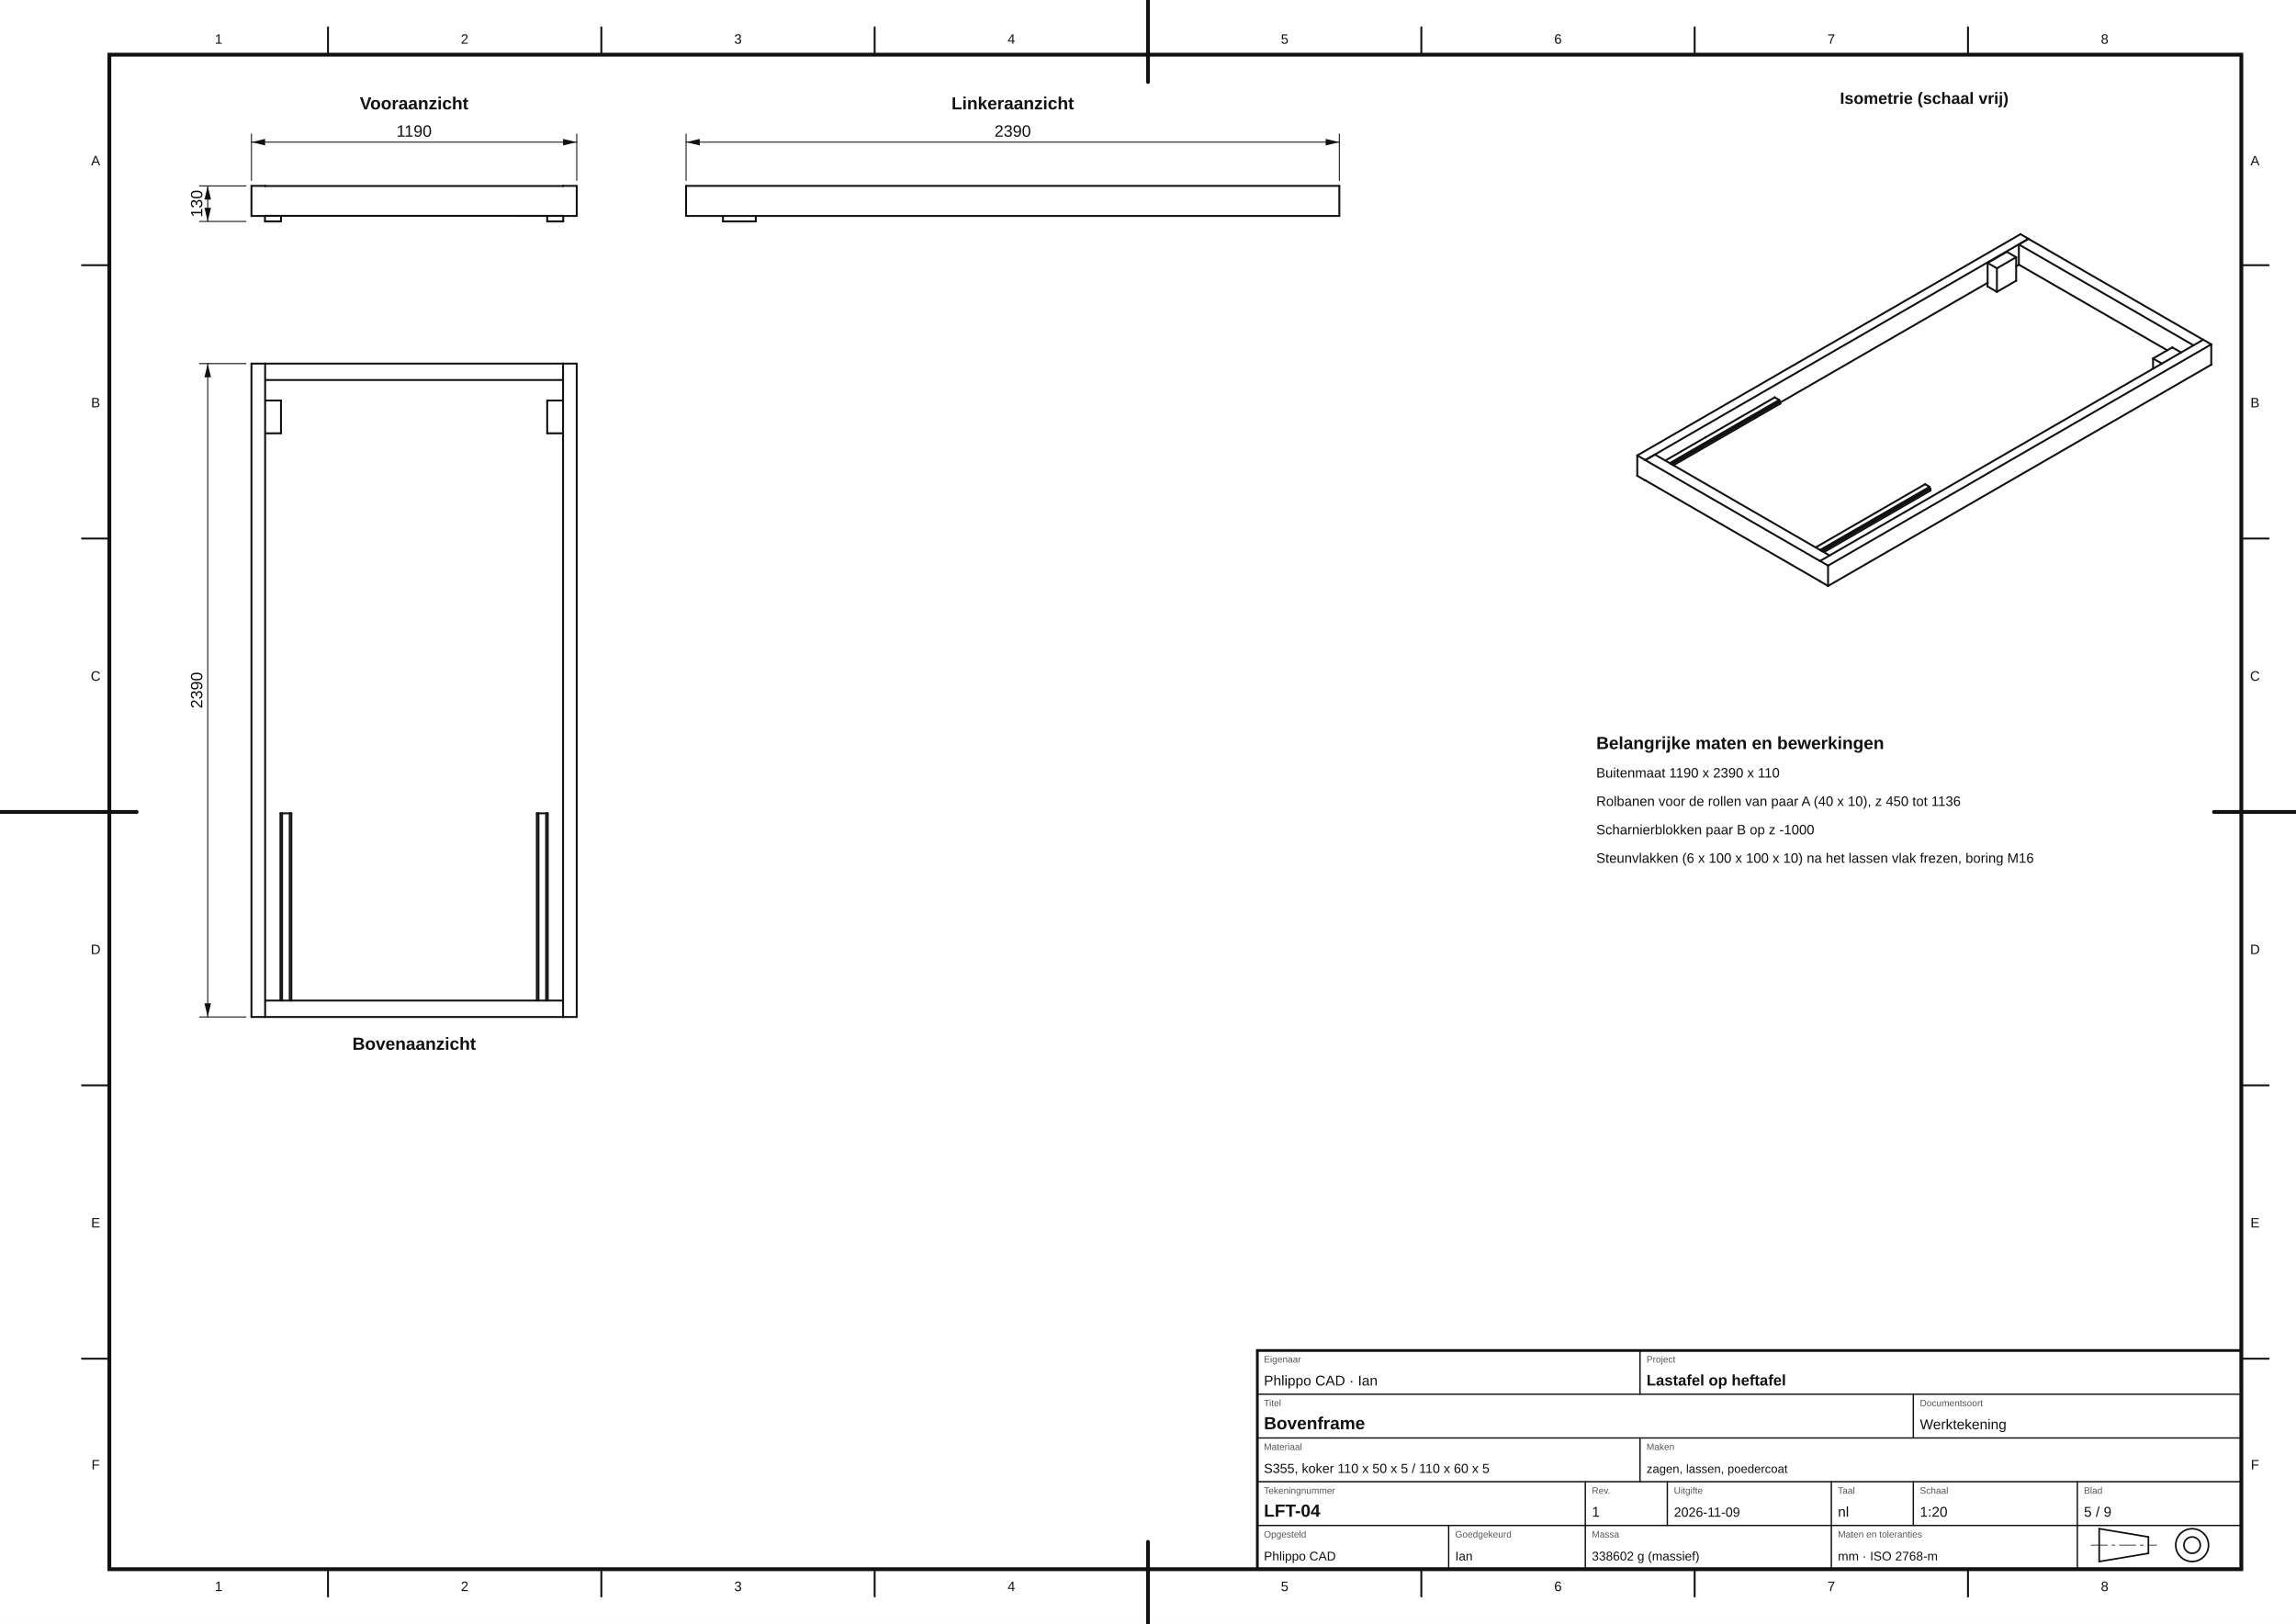
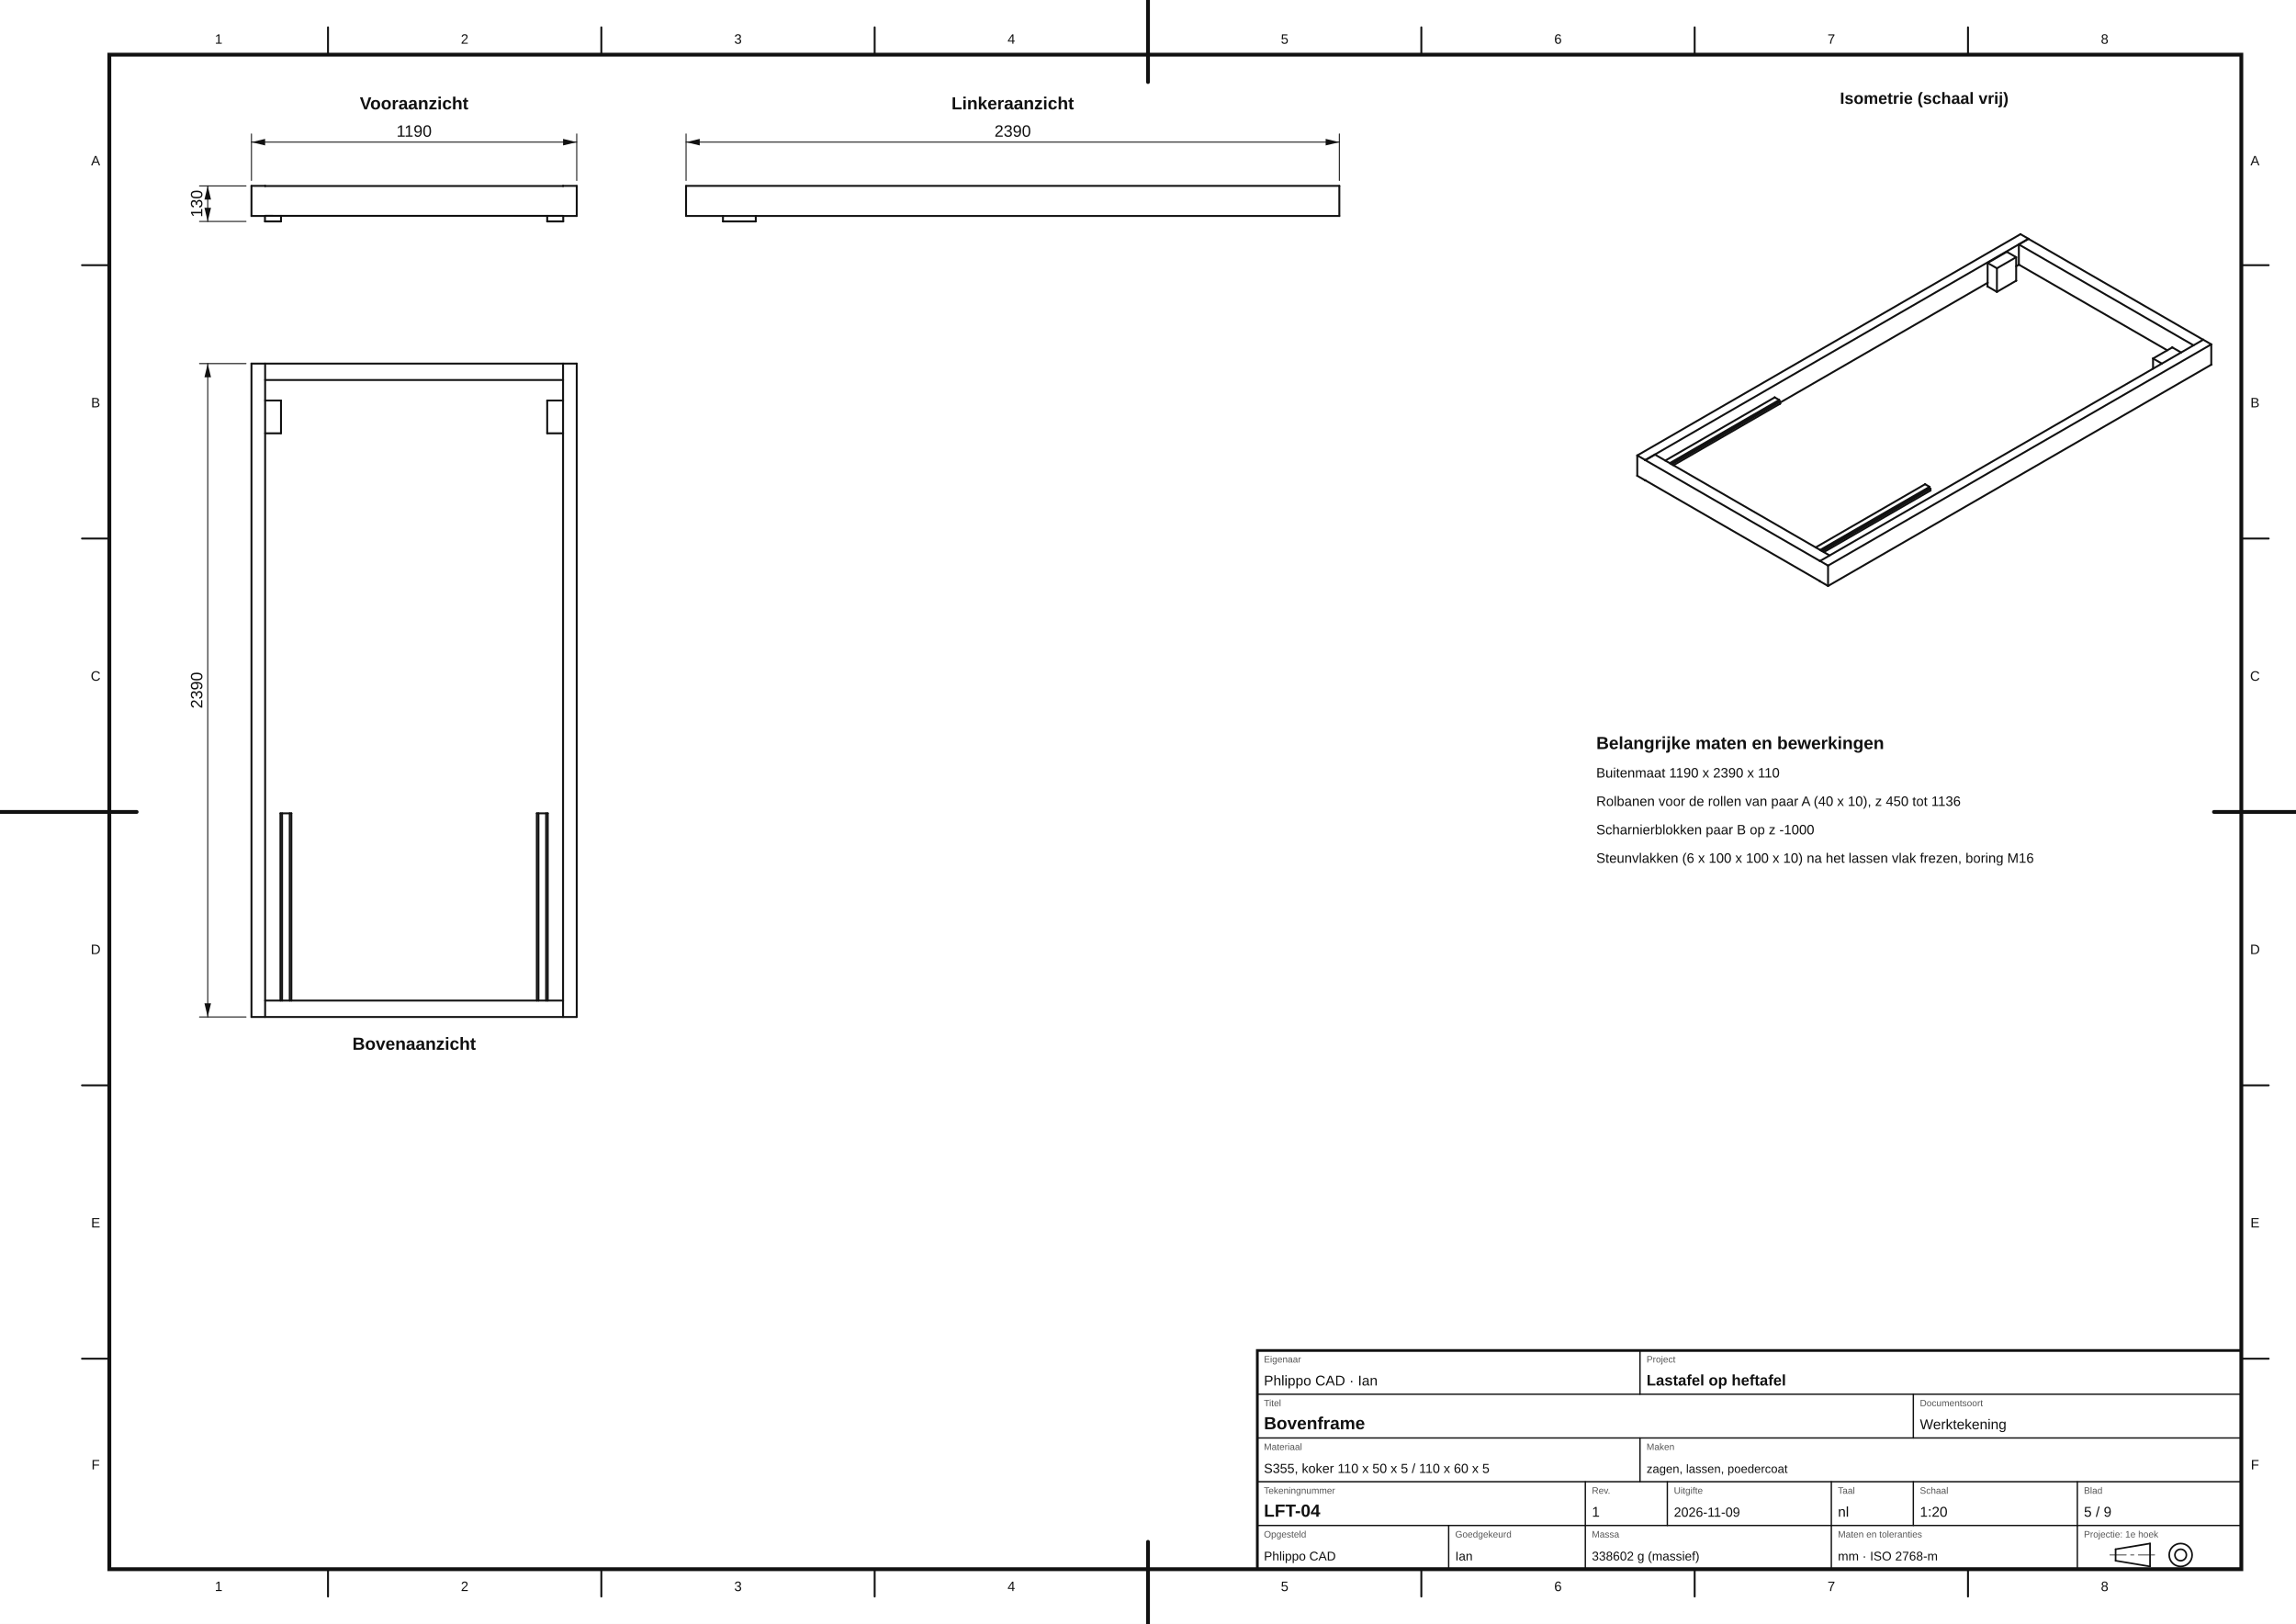
<svg xmlns="http://www.w3.org/2000/svg" width="420mm" height="297mm" viewBox="0 0 420 297">
  <rect x="0" y="0" width="420" height="297" fill="#fff" />
  <line x1="105.50" y1="39.50" x2="103.00" y2="39.50" stroke="#111" stroke-width="0.35" stroke-linecap="round" />
  <line x1="48.50" y1="39.50" x2="46.00" y2="39.50" stroke="#111" stroke-width="0.35" stroke-linecap="round" />
  <line x1="48.50" y1="39.47" x2="103.00" y2="39.48" stroke="#111" stroke-width="0.35" stroke-linecap="round" />
  <line x1="103.03" y1="40.50" x2="100.10" y2="40.50" stroke="#111" stroke-width="0.35" stroke-linecap="round" />
  <line x1="51.40" y1="40.50" x2="48.47" y2="40.50" stroke="#111" stroke-width="0.35" stroke-linecap="round" />
  <line x1="105.50" y1="34.00" x2="105.50" y2="39.50" stroke="#111" stroke-width="0.35" stroke-linecap="round" />
  <line x1="48.50" y1="39.50" x2="48.50" y2="39.48" stroke="#111" stroke-width="0.35" stroke-linecap="round" />
  <line x1="48.50" y1="34.02" x2="48.50" y2="34.00" stroke="#111" stroke-width="0.35" stroke-linecap="round" />
-   <line x1="103.03" y1="40.50" x2="103.03" y2="39.52" stroke="#111" stroke-width="0.35" stroke-linecap="round" />
+   <line x1="103.03" y1="40.50" x2="103.03" y2="39.50" stroke="#111" stroke-width="0.35" stroke-linecap="round" />
  <line x1="51.40" y1="39.47" x2="51.40" y2="40.50" stroke="#111" stroke-width="0.35" stroke-linecap="round" />
  <line x1="46.00" y1="34.00" x2="48.50" y2="34.00" stroke="#111" stroke-width="0.35" stroke-linecap="round" />
  <line x1="103.00" y1="34.00" x2="105.50" y2="34.00" stroke="#111" stroke-width="0.35" stroke-linecap="round" />
  <line x1="103.00" y1="34.02" x2="48.50" y2="34.02" stroke="#111" stroke-width="0.35" stroke-linecap="round" />
  <line x1="103.00" y1="39.50" x2="103.00" y2="39.48" stroke="#111" stroke-width="0.35" stroke-linecap="round" />
  <line x1="103.00" y1="34.02" x2="103.00" y2="34.00" stroke="#111" stroke-width="0.35" stroke-linecap="round" />
  <line x1="46.00" y1="39.50" x2="46.00" y2="34.00" stroke="#111" stroke-width="0.35" stroke-linecap="round" />
  <line x1="100.10" y1="39.47" x2="100.10" y2="40.50" stroke="#111" stroke-width="0.35" stroke-linecap="round" />
-   <line x1="48.47" y1="40.50" x2="48.47" y2="39.52" stroke="#111" stroke-width="0.35" stroke-linecap="round" />
+   <line x1="48.47" y1="40.50" x2="48.47" y2="39.50" stroke="#111" stroke-width="0.35" stroke-linecap="round" />
  <line x1="105.50" y1="66.50" x2="105.50" y2="186.00" stroke="#111" stroke-width="0.35" stroke-linecap="round" />
  <line x1="48.50" y1="66.50" x2="48.50" y2="186.00" stroke="#111" stroke-width="0.35" stroke-linecap="round" />
-   <line x1="100.20" y1="182.98" x2="100.20" y2="148.75" stroke="#111" stroke-width="0.35" stroke-linecap="round" />
-   <line x1="99.90" y1="182.98" x2="99.90" y2="148.75" stroke="#111" stroke-width="0.35" stroke-linecap="round" />
-   <line x1="53.30" y1="182.98" x2="53.30" y2="148.75" stroke="#111" stroke-width="0.35" stroke-linecap="round" />
-   <line x1="53.00" y1="182.98" x2="53.00" y2="148.75" stroke="#111" stroke-width="0.35" stroke-linecap="round" />
+   <line x1="100.20" y1="183.00" x2="100.20" y2="148.75" stroke="#111" stroke-width="0.35" stroke-linecap="round" />
+   <line x1="99.90" y1="183.00" x2="99.90" y2="148.75" stroke="#111" stroke-width="0.35" stroke-linecap="round" />
+   <line x1="53.30" y1="183.00" x2="53.30" y2="148.75" stroke="#111" stroke-width="0.35" stroke-linecap="round" />
+   <line x1="53.00" y1="183.00" x2="53.00" y2="148.75" stroke="#111" stroke-width="0.35" stroke-linecap="round" />
  <line x1="51.40" y1="79.25" x2="51.40" y2="73.25" stroke="#111" stroke-width="0.35" stroke-linecap="round" />
-   <line x1="46.00" y1="186.00" x2="48.50" y2="186.00" stroke="#111" stroke-width="0.35" stroke-linecap="round" />
-   <line x1="103.00" y1="186.00" x2="105.50" y2="186.00" stroke="#111" stroke-width="0.35" stroke-linecap="round" />
-   <line x1="103.00" y1="69.50" x2="48.52" y2="69.50" stroke="#111" stroke-width="0.35" stroke-linecap="round" />
-   <line x1="102.98" y1="186.00" x2="48.52" y2="186.00" stroke="#111" stroke-width="0.35" stroke-linecap="round" />
-   <line x1="48.52" y1="79.25" x2="51.40" y2="79.25" stroke="#111" stroke-width="0.35" stroke-linecap="round" />
-   <line x1="100.10" y1="79.25" x2="102.98" y2="79.25" stroke="#111" stroke-width="0.35" stroke-linecap="round" />
-   <line x1="105.50" y1="66.50" x2="103.00" y2="66.50" stroke="#111" stroke-width="0.35" stroke-linecap="round" />
-   <line x1="48.50" y1="66.50" x2="46.00" y2="66.50" stroke="#111" stroke-width="0.35" stroke-linecap="round" />
-   <line x1="48.52" y1="66.50" x2="102.98" y2="66.50" stroke="#111" stroke-width="0.35" stroke-linecap="round" />
-   <line x1="102.98" y1="183.00" x2="48.52" y2="183.00" stroke="#111" stroke-width="0.35" stroke-linecap="round" />
-   <line x1="100.20" y1="148.75" x2="99.92" y2="148.75" stroke="#111" stroke-width="0.35" stroke-linecap="round" />
-   <line x1="98.48" y1="148.75" x2="98.20" y2="148.75" stroke="#111" stroke-width="0.35" stroke-linecap="round" />
-   <line x1="53.30" y1="148.75" x2="53.02" y2="148.75" stroke="#111" stroke-width="0.35" stroke-linecap="round" />
-   <line x1="51.58" y1="148.75" x2="51.30" y2="148.75" stroke="#111" stroke-width="0.35" stroke-linecap="round" />
-   <line x1="99.90" y1="148.75" x2="98.50" y2="148.75" stroke="#111" stroke-width="0.35" stroke-linecap="round" />
-   <line x1="53.00" y1="148.75" x2="51.60" y2="148.75" stroke="#111" stroke-width="0.35" stroke-linecap="round" />
-   <line x1="102.98" y1="73.25" x2="100.10" y2="73.25" stroke="#111" stroke-width="0.35" stroke-linecap="round" />
-   <line x1="51.40" y1="73.25" x2="48.52" y2="73.25" stroke="#111" stroke-width="0.35" stroke-linecap="round" />
+   <line x1="46.00" y1="186.00" x2="105.50" y2="186.00" stroke="#111" stroke-width="0.35" stroke-linecap="round" />
+   <line x1="103.00" y1="69.50" x2="48.50" y2="69.50" stroke="#111" stroke-width="0.35" stroke-linecap="round" />
+   <line x1="48.50" y1="79.25" x2="51.40" y2="79.25" stroke="#111" stroke-width="0.35" stroke-linecap="round" />
+   <line x1="100.10" y1="79.25" x2="103.00" y2="79.25" stroke="#111" stroke-width="0.35" stroke-linecap="round" />
+   <line x1="105.50" y1="66.50" x2="46.00" y2="66.50" stroke="#111" stroke-width="0.35" stroke-linecap="round" />
+   <line x1="103.00" y1="183.00" x2="48.50" y2="183.00" stroke="#111" stroke-width="0.35" stroke-linecap="round" />
+   <line x1="100.20" y1="148.75" x2="98.20" y2="148.75" stroke="#111" stroke-width="0.35" stroke-linecap="round" />
+   <line x1="53.30" y1="148.75" x2="51.30" y2="148.75" stroke="#111" stroke-width="0.35" stroke-linecap="round" />
+   <line x1="103.00" y1="73.25" x2="100.10" y2="73.25" stroke="#111" stroke-width="0.35" stroke-linecap="round" />
+   <line x1="51.40" y1="73.25" x2="48.50" y2="73.25" stroke="#111" stroke-width="0.35" stroke-linecap="round" />
  <line x1="103.00" y1="66.50" x2="103.00" y2="186.00" stroke="#111" stroke-width="0.35" stroke-linecap="round" />
  <line x1="46.00" y1="186.00" x2="46.00" y2="66.50" stroke="#111" stroke-width="0.35" stroke-linecap="round" />
-   <line x1="98.50" y1="182.98" x2="98.50" y2="148.75" stroke="#111" stroke-width="0.35" stroke-linecap="round" />
-   <line x1="98.20" y1="182.98" x2="98.20" y2="148.75" stroke="#111" stroke-width="0.35" stroke-linecap="round" />
-   <line x1="51.60" y1="182.98" x2="51.60" y2="148.75" stroke="#111" stroke-width="0.35" stroke-linecap="round" />
-   <line x1="51.30" y1="182.98" x2="51.30" y2="148.75" stroke="#111" stroke-width="0.35" stroke-linecap="round" />
+   <line x1="98.50" y1="183.00" x2="98.50" y2="148.75" stroke="#111" stroke-width="0.35" stroke-linecap="round" />
+   <line x1="98.20" y1="183.00" x2="98.20" y2="148.75" stroke="#111" stroke-width="0.35" stroke-linecap="round" />
+   <line x1="51.60" y1="183.00" x2="51.60" y2="148.75" stroke="#111" stroke-width="0.35" stroke-linecap="round" />
+   <line x1="51.30" y1="183.00" x2="51.30" y2="148.75" stroke="#111" stroke-width="0.35" stroke-linecap="round" />
  <line x1="100.10" y1="79.25" x2="100.10" y2="73.25" stroke="#111" stroke-width="0.35" stroke-linecap="round" />
  <line x1="245.00" y1="34.00" x2="125.50" y2="34.00" stroke="#111" stroke-width="0.35" stroke-linecap="round" />
  <line x1="245.00" y1="39.50" x2="245.00" y2="34.00" stroke="#111" stroke-width="0.35" stroke-linecap="round" />
-   <line x1="138.25" y1="40.50" x2="138.25" y2="39.52" stroke="#111" stroke-width="0.35" stroke-linecap="round" />
+   <line x1="138.25" y1="40.50" x2="138.25" y2="39.50" stroke="#111" stroke-width="0.35" stroke-linecap="round" />
  <line x1="245.00" y1="39.50" x2="125.50" y2="39.50" stroke="#111" stroke-width="0.35" stroke-linecap="round" />
  <line x1="138.25" y1="40.50" x2="132.25" y2="40.50" stroke="#111" stroke-width="0.35" stroke-linecap="round" />
  <line x1="125.50" y1="39.50" x2="125.50" y2="34.00" stroke="#111" stroke-width="0.35" stroke-linecap="round" />
-   <line x1="132.25" y1="40.50" x2="132.25" y2="39.52" stroke="#111" stroke-width="0.35" stroke-linecap="round" />
+   <line x1="132.25" y1="40.50" x2="132.25" y2="39.50" stroke="#111" stroke-width="0.35" stroke-linecap="round" />
  <line x1="46.00" y1="33.00" x2="46.00" y2="24.50" stroke="#111" stroke-width="0.18" stroke-linecap="round" />
  <line x1="105.50" y1="33.00" x2="105.50" y2="24.50" stroke="#111" stroke-width="0.18" stroke-linecap="round" />
  <line x1="46.00" y1="26.00" x2="105.50" y2="26.00" stroke="#111" stroke-width="0.18" stroke-linecap="round" />
  <polygon points="46.00,26.00 48.50,26.60 48.50,25.40" fill="#111" />
  <polygon points="105.50,26.00 103.00,25.40 103.00,26.60" fill="#111" />
  <text x="75.75" y="25.00" font-size="3" text-anchor="middle" font-family="Arial, Helvetica, sans-serif" fill="#111">1190</text>
  <line x1="45.00" y1="40.50" x2="36.50" y2="40.50" stroke="#111" stroke-width="0.18" stroke-linecap="round" />
  <line x1="45.00" y1="34.00" x2="36.50" y2="34.00" stroke="#111" stroke-width="0.18" stroke-linecap="round" />
  <line x1="38.00" y1="40.50" x2="38.00" y2="34.00" stroke="#111" stroke-width="0.18" stroke-linecap="round" />
  <polygon points="38.00,40.50 38.60,38.00 37.40,38.00" fill="#111" />
  <polygon points="38.00,34.00 37.40,36.50 38.60,36.50" fill="#111" />
  <text x="37.00" y="37.25" font-size="3" text-anchor="middle" font-family="Arial, Helvetica, sans-serif" fill="#111" transform="rotate(-90 37.00 37.25)">130</text>
  <line x1="45.00" y1="186.00" x2="36.50" y2="186.00" stroke="#111" stroke-width="0.18" stroke-linecap="round" />
  <line x1="45.00" y1="66.50" x2="36.50" y2="66.50" stroke="#111" stroke-width="0.18" stroke-linecap="round" />
  <line x1="38.00" y1="186.00" x2="38.00" y2="66.50" stroke="#111" stroke-width="0.18" stroke-linecap="round" />
  <polygon points="38.00,186.00 38.60,183.50 37.40,183.50" fill="#111" />
  <polygon points="38.00,66.50 37.40,69.00 38.60,69.00" fill="#111" />
  <text x="37.00" y="126.25" font-size="3" text-anchor="middle" font-family="Arial, Helvetica, sans-serif" fill="#111" transform="rotate(-90 37.00 126.25)">2390</text>
  <line x1="125.50" y1="33.00" x2="125.50" y2="24.50" stroke="#111" stroke-width="0.18" stroke-linecap="round" />
  <line x1="245.00" y1="33.00" x2="245.00" y2="24.50" stroke="#111" stroke-width="0.18" stroke-linecap="round" />
  <line x1="125.50" y1="26.00" x2="245.00" y2="26.00" stroke="#111" stroke-width="0.18" stroke-linecap="round" />
  <polygon points="125.50,26.00 128.00,26.60 128.00,25.40" fill="#111" />
  <polygon points="245.00,26.00 242.50,25.40 242.50,26.60" fill="#111" />
  <text x="185.25" y="25.00" font-size="3" text-anchor="middle" font-family="Arial, Helvetica, sans-serif" fill="#111">2390</text>
  <text x="75.75" y="20.00" font-size="3.2" text-anchor="middle" font-family="Arial, Helvetica, sans-serif" font-weight="bold" fill="#111">Vooraanzicht</text>
  <text x="75.75" y="192.00" font-size="3.2" text-anchor="middle" font-family="Arial, Helvetica, sans-serif" font-weight="bold" fill="#111">Bovenaanzicht</text>
  <text x="185.25" y="20.00" font-size="3.2" text-anchor="middle" font-family="Arial, Helvetica, sans-serif" font-weight="bold" fill="#111">Linkeraanzicht</text>
  <line x1="404.50" y1="66.70" x2="334.40" y2="107.17" stroke="#111" stroke-width="0.35" stroke-linecap="round" />
-   <line x1="300.97" y1="87.85" x2="300.98" y2="87.85" stroke="#111" stroke-width="0.35" stroke-linecap="round" />
-   <line x1="369.30" y1="48.40" x2="369.32" y2="48.39" stroke="#111" stroke-width="0.35" stroke-linecap="round" />
-   <line x1="333.64" y1="100.98" x2="353.14" y2="89.72" stroke="#111" stroke-width="0.35" stroke-linecap="round" />
-   <line x1="306.12" y1="85.09" x2="325.63" y2="73.83" stroke="#111" stroke-width="0.35" stroke-linecap="round" />
+   <line x1="300.97" y1="87.85" x2="300.97" y2="87.85" stroke="#111" stroke-width="0.35" stroke-linecap="round" />
+   <line x1="369.30" y1="48.40" x2="369.31" y2="48.40" stroke="#111" stroke-width="0.35" stroke-linecap="round" />
+   <line x1="333.62" y1="100.98" x2="353.14" y2="89.72" stroke="#111" stroke-width="0.35" stroke-linecap="round" />
+   <line x1="306.11" y1="85.10" x2="325.63" y2="73.83" stroke="#111" stroke-width="0.35" stroke-linecap="round" />
  <line x1="369.32" y1="48.41" x2="368.81" y2="48.70" stroke="#111" stroke-width="0.35" stroke-linecap="round" />
  <line x1="363.59" y1="51.72" x2="325.63" y2="73.63" stroke="#111" stroke-width="0.35" stroke-linecap="round" />
  <line x1="300.98" y1="87.86" x2="300.97" y2="87.87" stroke="#111" stroke-width="0.35" stroke-linecap="round" />
  <line x1="368.81" y1="51.34" x2="365.29" y2="53.38" stroke="#111" stroke-width="0.35" stroke-linecap="round" />
  <line x1="334.40" y1="107.17" x2="332.94" y2="106.33" stroke="#111" stroke-width="0.35" stroke-linecap="round" />
  <line x1="300.97" y1="87.87" x2="299.50" y2="87.02" stroke="#111" stroke-width="0.35" stroke-linecap="round" />
-   <line x1="363.58" y1="51.71" x2="363.59" y2="51.72" stroke="#111" stroke-width="0.35" stroke-linecap="round" />
+   <line x1="363.58" y1="51.72" x2="363.59" y2="51.72" stroke="#111" stroke-width="0.35" stroke-linecap="round" />
  <line x1="396.45" y1="64.07" x2="369.30" y2="48.40" stroke="#111" stroke-width="0.35" stroke-linecap="round" />
  <line x1="300.97" y1="87.85" x2="332.94" y2="106.31" stroke="#111" stroke-width="0.35" stroke-linecap="round" />
  <line x1="365.29" y1="53.38" x2="363.57" y2="52.39" stroke="#111" stroke-width="0.35" stroke-linecap="round" />
  <line x1="334.40" y1="103.45" x2="334.40" y2="107.17" stroke="#111" stroke-width="0.35" stroke-linecap="round" />
  <line x1="369.30" y1="44.71" x2="369.30" y2="48.40" stroke="#111" stroke-width="0.35" stroke-linecap="round" />
  <line x1="300.97" y1="87.87" x2="300.97" y2="87.85" stroke="#111" stroke-width="0.35" stroke-linecap="round" />
  <line x1="300.97" y1="84.16" x2="300.97" y2="84.14" stroke="#111" stroke-width="0.35" stroke-linecap="round" />
  <line x1="363.59" y1="51.72" x2="363.59" y2="48.09" stroke="#111" stroke-width="0.35" stroke-linecap="round" />
  <line x1="365.29" y1="49.07" x2="365.29" y2="53.38" stroke="#111" stroke-width="0.35" stroke-linecap="round" />
  <line x1="404.50" y1="66.70" x2="404.50" y2="62.98" stroke="#111" stroke-width="0.35" stroke-linecap="round" />
  <line x1="371.06" y1="43.67" x2="371.06" y2="43.69" stroke="#111" stroke-width="0.35" stroke-linecap="round" />
-   <line x1="302.73" y1="83.16" x2="302.73" y2="83.14" stroke="#111" stroke-width="0.35" stroke-linecap="round" />
+   <line x1="302.73" y1="83.15" x2="302.73" y2="83.14" stroke="#111" stroke-width="0.35" stroke-linecap="round" />
  <line x1="352.97" y1="89.27" x2="352.97" y2="89.04" stroke="#111" stroke-width="0.35" stroke-linecap="round" />
  <line x1="353.14" y1="89.72" x2="353.14" y2="89.38" stroke="#111" stroke-width="0.35" stroke-linecap="round" />
  <line x1="325.46" y1="73.39" x2="325.46" y2="73.15" stroke="#111" stroke-width="0.35" stroke-linecap="round" />
  <line x1="325.63" y1="73.83" x2="325.63" y2="73.49" stroke="#111" stroke-width="0.35" stroke-linecap="round" />
-   <line x1="367.10" y1="46.06" x2="367.10" y2="46.07" stroke="#111" stroke-width="0.35" stroke-linecap="round" />
+   <line x1="367.10" y1="46.06" x2="367.10" y2="46.06" stroke="#111" stroke-width="0.35" stroke-linecap="round" />
  <line x1="368.81" y1="51.34" x2="368.81" y2="47.04" stroke="#111" stroke-width="0.35" stroke-linecap="round" />
  <line x1="404.50" y1="62.98" x2="334.40" y2="103.45" stroke="#111" stroke-width="0.35" stroke-linecap="round" />
  <line x1="371.06" y1="43.69" x2="369.30" y2="44.71" stroke="#111" stroke-width="0.35" stroke-linecap="round" />
  <line x1="302.73" y1="83.14" x2="300.97" y2="84.16" stroke="#111" stroke-width="0.35" stroke-linecap="round" />
  <line x1="371.06" y1="43.67" x2="300.97" y2="84.14" stroke="#111" stroke-width="0.35" stroke-linecap="round" />
-   <line x1="352.97" y1="89.27" x2="333.15" y2="100.72" stroke="#111" stroke-width="0.35" stroke-linecap="round" />
+   <line x1="352.97" y1="89.27" x2="333.16" y2="100.71" stroke="#111" stroke-width="0.35" stroke-linecap="round" />
  <line x1="333.33" y1="100.82" x2="353.14" y2="89.38" stroke="#111" stroke-width="0.35" stroke-linecap="round" />
  <line x1="332.95" y1="100.59" x2="352.97" y2="89.04" stroke="#111" stroke-width="0.35" stroke-linecap="round" />
  <line x1="325.46" y1="73.39" x2="305.64" y2="84.83" stroke="#111" stroke-width="0.35" stroke-linecap="round" />
  <line x1="305.82" y1="84.93" x2="325.63" y2="73.49" stroke="#111" stroke-width="0.35" stroke-linecap="round" />
  <line x1="305.44" y1="84.71" x2="325.46" y2="73.15" stroke="#111" stroke-width="0.35" stroke-linecap="round" />
  <line x1="363.59" y1="48.09" x2="367.10" y2="46.06" stroke="#111" stroke-width="0.35" stroke-linecap="round" />
  <line x1="365.29" y1="49.07" x2="368.81" y2="47.04" stroke="#111" stroke-width="0.35" stroke-linecap="round" />
  <line x1="299.50" y1="83.30" x2="300.97" y2="84.14" stroke="#111" stroke-width="0.35" stroke-linecap="round" />
  <line x1="332.94" y1="102.60" x2="334.40" y2="103.45" stroke="#111" stroke-width="0.35" stroke-linecap="round" />
  <line x1="401.26" y1="63.16" x2="369.30" y2="44.71" stroke="#111" stroke-width="0.35" stroke-linecap="round" />
  <line x1="332.94" y1="102.62" x2="300.97" y2="84.16" stroke="#111" stroke-width="0.35" stroke-linecap="round" />
  <line x1="363.59" y1="48.09" x2="365.29" y2="49.07" stroke="#111" stroke-width="0.35" stroke-linecap="round" />
-   <line x1="393.85" y1="65.57" x2="395.46" y2="66.49" stroke="#111" stroke-width="0.35" stroke-linecap="round" />
+   <line x1="393.85" y1="65.57" x2="395.47" y2="66.50" stroke="#111" stroke-width="0.35" stroke-linecap="round" />
  <line x1="404.50" y1="62.98" x2="403.03" y2="62.13" stroke="#111" stroke-width="0.35" stroke-linecap="round" />
  <line x1="371.06" y1="43.67" x2="369.60" y2="42.83" stroke="#111" stroke-width="0.35" stroke-linecap="round" />
  <line x1="371.06" y1="43.69" x2="403.02" y2="62.14" stroke="#111" stroke-width="0.35" stroke-linecap="round" />
-   <line x1="334.68" y1="101.60" x2="302.73" y2="83.14" stroke="#111" stroke-width="0.35" stroke-linecap="round" />
+   <line x1="334.68" y1="101.59" x2="302.73" y2="83.14" stroke="#111" stroke-width="0.35" stroke-linecap="round" />
  <line x1="353.14" y1="89.38" x2="352.97" y2="89.27" stroke="#111" stroke-width="0.35" stroke-linecap="round" />
  <line x1="325.63" y1="73.49" x2="325.46" y2="73.39" stroke="#111" stroke-width="0.35" stroke-linecap="round" />
  <line x1="352.97" y1="89.04" x2="352.15" y2="88.56" stroke="#111" stroke-width="0.35" stroke-linecap="round" />
  <line x1="325.46" y1="73.15" x2="324.64" y2="72.68" stroke="#111" stroke-width="0.35" stroke-linecap="round" />
-   <line x1="398.98" y1="64.46" x2="397.37" y2="63.54" stroke="#111" stroke-width="0.35" stroke-linecap="round" />
+   <line x1="398.99" y1="64.47" x2="397.37" y2="63.54" stroke="#111" stroke-width="0.35" stroke-linecap="round" />
  <line x1="368.81" y1="47.04" x2="367.10" y2="46.06" stroke="#111" stroke-width="0.35" stroke-linecap="round" />
  <line x1="403.03" y1="62.13" x2="332.94" y2="102.60" stroke="#111" stroke-width="0.35" stroke-linecap="round" />
-   <line x1="332.94" y1="102.62" x2="332.95" y2="102.61" stroke="#111" stroke-width="0.35" stroke-linecap="round" />
+   <line x1="332.94" y1="102.62" x2="332.94" y2="102.62" stroke="#111" stroke-width="0.35" stroke-linecap="round" />
  <line x1="299.50" y1="83.30" x2="369.60" y2="42.83" stroke="#111" stroke-width="0.35" stroke-linecap="round" />
  <line x1="332.13" y1="100.12" x2="352.15" y2="88.56" stroke="#111" stroke-width="0.35" stroke-linecap="round" />
  <line x1="304.62" y1="84.24" x2="324.64" y2="72.68" stroke="#111" stroke-width="0.35" stroke-linecap="round" />
  <line x1="393.85" y1="65.57" x2="397.37" y2="63.54" stroke="#111" stroke-width="0.35" stroke-linecap="round" />
  <line x1="332.94" y1="106.33" x2="332.94" y2="106.31" stroke="#111" stroke-width="0.35" stroke-linecap="round" />
  <line x1="332.94" y1="102.62" x2="332.94" y2="102.60" stroke="#111" stroke-width="0.35" stroke-linecap="round" />
  <line x1="299.50" y1="87.02" x2="299.50" y2="83.30" stroke="#111" stroke-width="0.35" stroke-linecap="round" />
  <line x1="393.85" y1="65.57" x2="393.85" y2="67.43" stroke="#111" stroke-width="0.35" stroke-linecap="round" />
  <line x1="363.57" y1="52.39" x2="363.57" y2="51.72" stroke="#111" stroke-width="0.35" stroke-linecap="round" />
-   <line x1="332.94" y1="106.31" x2="332.95" y2="106.30" stroke="#111" stroke-width="0.35" stroke-linecap="round" />
-   <line x1="332.95" y1="106.32" x2="332.94" y2="106.33" stroke="#111" stroke-width="0.35" stroke-linecap="round" />
-   <line x1="299.50" y1="87.02" x2="299.51" y2="87.02" stroke="#111" stroke-width="0.35" stroke-linecap="round" />
-   <line x1="363.57" y1="52.39" x2="363.58" y2="52.38" stroke="#111" stroke-width="0.35" stroke-linecap="round" />
-   <line x1="404.50" y1="66.70" x2="404.49" y2="66.70" stroke="#111" stroke-width="0.35" stroke-linecap="round" />
-   <line x1="325.62" y1="73.83" x2="325.63" y2="73.83" stroke="#111" stroke-width="0.35" stroke-linecap="round" />
-   <line x1="353.13" y1="89.71" x2="353.14" y2="89.72" stroke="#111" stroke-width="0.35" stroke-linecap="round" />
-   <line x1="368.79" y1="51.34" x2="368.81" y2="51.34" stroke="#111" stroke-width="0.35" stroke-linecap="round" />
-   <line x1="403.03" y1="62.13" x2="403.03" y2="62.14" stroke="#111" stroke-width="0.35" stroke-linecap="round" />
-   <line x1="369.60" y1="42.84" x2="369.60" y2="42.83" stroke="#111" stroke-width="0.35" stroke-linecap="round" />
-   <line x1="352.15" y1="88.58" x2="352.15" y2="88.56" stroke="#111" stroke-width="0.35" stroke-linecap="round" />
-   <line x1="324.64" y1="72.69" x2="324.64" y2="72.68" stroke="#111" stroke-width="0.35" stroke-linecap="round" />
-   <line x1="397.37" y1="63.55" x2="397.37" y2="63.54" stroke="#111" stroke-width="0.35" stroke-linecap="round" />
+   <line x1="332.94" y1="106.31" x2="332.94" y2="106.31" stroke="#111" stroke-width="0.35" stroke-linecap="round" />
+   <line x1="332.94" y1="106.33" x2="332.94" y2="106.33" stroke="#111" stroke-width="0.35" stroke-linecap="round" />
+   <line x1="299.50" y1="87.02" x2="299.50" y2="87.02" stroke="#111" stroke-width="0.35" stroke-linecap="round" />
+   <line x1="363.57" y1="52.39" x2="363.57" y2="52.38" stroke="#111" stroke-width="0.35" stroke-linecap="round" />
+   <line x1="404.50" y1="66.70" x2="404.50" y2="66.70" stroke="#111" stroke-width="0.35" stroke-linecap="round" />
+   <line x1="325.63" y1="73.83" x2="325.63" y2="73.83" stroke="#111" stroke-width="0.35" stroke-linecap="round" />
+   <line x1="353.14" y1="89.71" x2="353.14" y2="89.72" stroke="#111" stroke-width="0.35" stroke-linecap="round" />
+   <line x1="368.80" y1="51.34" x2="368.81" y2="51.34" stroke="#111" stroke-width="0.35" stroke-linecap="round" />
+   <line x1="403.03" y1="62.13" x2="403.03" y2="62.13" stroke="#111" stroke-width="0.35" stroke-linecap="round" />
+   <line x1="369.60" y1="42.83" x2="369.60" y2="42.83" stroke="#111" stroke-width="0.35" stroke-linecap="round" />
+   <line x1="352.15" y1="88.57" x2="352.15" y2="88.56" stroke="#111" stroke-width="0.35" stroke-linecap="round" />
+   <line x1="324.64" y1="72.68" x2="324.64" y2="72.68" stroke="#111" stroke-width="0.35" stroke-linecap="round" />
+   <line x1="397.37" y1="63.54" x2="397.37" y2="63.54" stroke="#111" stroke-width="0.35" stroke-linecap="round" />
  <text x="352.00" y="19.00" font-size="3" text-anchor="middle" font-family="Arial, Helvetica, sans-serif" font-weight="bold" fill="#111">Isometrie (schaal vrij)</text>
  <text x="292.00" y="137.00" font-size="3.2" text-anchor="start" font-family="Arial, Helvetica, sans-serif" font-weight="bold" fill="#111">Belangrijke maten en bewerkingen</text>
  <text x="292.00" y="142.20" font-size="2.5" text-anchor="start" font-family="Arial, Helvetica, sans-serif" fill="#111">Buitenmaat 1190 x 2390 x 110</text>
  <text x="292.00" y="147.40" font-size="2.5" text-anchor="start" font-family="Arial, Helvetica, sans-serif" fill="#111">Rolbanen voor de rollen van paar A (40 x 10), z 450 tot 1136</text>
  <text x="292.00" y="152.60" font-size="2.5" text-anchor="start" font-family="Arial, Helvetica, sans-serif" fill="#111">Scharnierblokken paar B op z -1000</text>
  <text x="292.00" y="157.80" font-size="2.5" text-anchor="start" font-family="Arial, Helvetica, sans-serif" fill="#111">Steunvlakken (6 x 100 x 100 x 10) na het lassen vlak frezen, boring M16</text>
  <rect x="20" y="10" width="390" height="277" fill="none" stroke="#111" stroke-width="0.7" />
  <line x1="210.00" y1="297.00" x2="210.00" y2="282.00" stroke="#111" stroke-width="0.7" stroke-linecap="round" />
  <line x1="210.00" y1="0.00" x2="210.00" y2="15.00" stroke="#111" stroke-width="0.7" stroke-linecap="round" />
  <line x1="0.00" y1="148.50" x2="25.00" y2="148.50" stroke="#111" stroke-width="0.7" stroke-linecap="round" />
  <line x1="420.00" y1="148.50" x2="405.00" y2="148.50" stroke="#111" stroke-width="0.7" stroke-linecap="round" />
  <line x1="60.00" y1="292.00" x2="60.00" y2="287.00" stroke="#111" stroke-width="0.35" stroke-linecap="round" />
  <line x1="60.00" y1="10.00" x2="60.00" y2="5.00" stroke="#111" stroke-width="0.35" stroke-linecap="round" />
  <line x1="110.00" y1="292.00" x2="110.00" y2="287.00" stroke="#111" stroke-width="0.35" stroke-linecap="round" />
  <line x1="110.00" y1="10.00" x2="110.00" y2="5.00" stroke="#111" stroke-width="0.35" stroke-linecap="round" />
  <line x1="160.00" y1="292.00" x2="160.00" y2="287.00" stroke="#111" stroke-width="0.35" stroke-linecap="round" />
  <line x1="160.00" y1="10.00" x2="160.00" y2="5.00" stroke="#111" stroke-width="0.35" stroke-linecap="round" />
  <line x1="210.00" y1="292.00" x2="210.00" y2="287.00" stroke="#111" stroke-width="0.35" stroke-linecap="round" />
  <line x1="210.00" y1="10.00" x2="210.00" y2="5.00" stroke="#111" stroke-width="0.35" stroke-linecap="round" />
  <line x1="260.00" y1="292.00" x2="260.00" y2="287.00" stroke="#111" stroke-width="0.35" stroke-linecap="round" />
  <line x1="260.00" y1="10.00" x2="260.00" y2="5.00" stroke="#111" stroke-width="0.35" stroke-linecap="round" />
  <line x1="310.00" y1="292.00" x2="310.00" y2="287.00" stroke="#111" stroke-width="0.35" stroke-linecap="round" />
  <line x1="310.00" y1="10.00" x2="310.00" y2="5.00" stroke="#111" stroke-width="0.35" stroke-linecap="round" />
  <line x1="360.00" y1="292.00" x2="360.00" y2="287.00" stroke="#111" stroke-width="0.35" stroke-linecap="round" />
  <line x1="360.00" y1="10.00" x2="360.00" y2="5.00" stroke="#111" stroke-width="0.35" stroke-linecap="round" />
  <line x1="15.00" y1="248.50" x2="20.00" y2="248.50" stroke="#111" stroke-width="0.35" stroke-linecap="round" />
  <line x1="410.00" y1="248.50" x2="415.00" y2="248.50" stroke="#111" stroke-width="0.35" stroke-linecap="round" />
  <line x1="15.00" y1="198.50" x2="20.00" y2="198.50" stroke="#111" stroke-width="0.35" stroke-linecap="round" />
  <line x1="410.00" y1="198.50" x2="415.00" y2="198.50" stroke="#111" stroke-width="0.35" stroke-linecap="round" />
  <line x1="15.00" y1="148.50" x2="20.00" y2="148.50" stroke="#111" stroke-width="0.35" stroke-linecap="round" />
  <line x1="410.00" y1="148.50" x2="415.00" y2="148.50" stroke="#111" stroke-width="0.35" stroke-linecap="round" />
  <line x1="15.00" y1="98.50" x2="20.00" y2="98.50" stroke="#111" stroke-width="0.35" stroke-linecap="round" />
  <line x1="410.00" y1="98.50" x2="415.00" y2="98.50" stroke="#111" stroke-width="0.35" stroke-linecap="round" />
  <line x1="15.00" y1="48.50" x2="20.00" y2="48.50" stroke="#111" stroke-width="0.35" stroke-linecap="round" />
  <line x1="410.00" y1="48.50" x2="415.00" y2="48.50" stroke="#111" stroke-width="0.35" stroke-linecap="round" />
  <text x="40.00" y="291.00" font-size="2.5" text-anchor="middle" font-family="Arial, Helvetica, sans-serif" fill="#111">1</text>
  <text x="40.00" y="8.00" font-size="2.5" text-anchor="middle" font-family="Arial, Helvetica, sans-serif" fill="#111">1</text>
  <text x="85.00" y="291.00" font-size="2.5" text-anchor="middle" font-family="Arial, Helvetica, sans-serif" fill="#111">2</text>
  <text x="85.00" y="8.00" font-size="2.5" text-anchor="middle" font-family="Arial, Helvetica, sans-serif" fill="#111">2</text>
  <text x="135.00" y="291.00" font-size="2.5" text-anchor="middle" font-family="Arial, Helvetica, sans-serif" fill="#111">3</text>
  <text x="135.00" y="8.00" font-size="2.5" text-anchor="middle" font-family="Arial, Helvetica, sans-serif" fill="#111">3</text>
  <text x="185.00" y="291.00" font-size="2.5" text-anchor="middle" font-family="Arial, Helvetica, sans-serif" fill="#111">4</text>
  <text x="185.00" y="8.00" font-size="2.5" text-anchor="middle" font-family="Arial, Helvetica, sans-serif" fill="#111">4</text>
  <text x="235.00" y="291.00" font-size="2.5" text-anchor="middle" font-family="Arial, Helvetica, sans-serif" fill="#111">5</text>
  <text x="235.00" y="8.00" font-size="2.5" text-anchor="middle" font-family="Arial, Helvetica, sans-serif" fill="#111">5</text>
  <text x="285.00" y="291.00" font-size="2.5" text-anchor="middle" font-family="Arial, Helvetica, sans-serif" fill="#111">6</text>
  <text x="285.00" y="8.00" font-size="2.5" text-anchor="middle" font-family="Arial, Helvetica, sans-serif" fill="#111">6</text>
  <text x="335.00" y="291.00" font-size="2.5" text-anchor="middle" font-family="Arial, Helvetica, sans-serif" fill="#111">7</text>
  <text x="335.00" y="8.00" font-size="2.5" text-anchor="middle" font-family="Arial, Helvetica, sans-serif" fill="#111">7</text>
  <text x="385.00" y="291.00" font-size="2.5" text-anchor="middle" font-family="Arial, Helvetica, sans-serif" fill="#111">8</text>
  <text x="385.00" y="8.00" font-size="2.5" text-anchor="middle" font-family="Arial, Helvetica, sans-serif" fill="#111">8</text>
  <text x="17.50" y="268.75" font-size="2.5" text-anchor="middle" font-family="Arial, Helvetica, sans-serif" fill="#111">F</text>
  <text x="412.50" y="268.75" font-size="2.5" text-anchor="middle" font-family="Arial, Helvetica, sans-serif" fill="#111">F</text>
  <text x="17.50" y="224.50" font-size="2.5" text-anchor="middle" font-family="Arial, Helvetica, sans-serif" fill="#111">E</text>
  <text x="412.50" y="224.50" font-size="2.5" text-anchor="middle" font-family="Arial, Helvetica, sans-serif" fill="#111">E</text>
  <text x="17.50" y="174.50" font-size="2.5" text-anchor="middle" font-family="Arial, Helvetica, sans-serif" fill="#111">D</text>
  <text x="412.50" y="174.50" font-size="2.5" text-anchor="middle" font-family="Arial, Helvetica, sans-serif" fill="#111">D</text>
  <text x="17.50" y="124.50" font-size="2.5" text-anchor="middle" font-family="Arial, Helvetica, sans-serif" fill="#111">C</text>
  <text x="412.50" y="124.50" font-size="2.5" text-anchor="middle" font-family="Arial, Helvetica, sans-serif" fill="#111">C</text>
  <text x="17.50" y="74.50" font-size="2.5" text-anchor="middle" font-family="Arial, Helvetica, sans-serif" fill="#111">B</text>
  <text x="412.50" y="74.50" font-size="2.5" text-anchor="middle" font-family="Arial, Helvetica, sans-serif" fill="#111">B</text>
  <text x="17.50" y="30.25" font-size="2.5" text-anchor="middle" font-family="Arial, Helvetica, sans-serif" fill="#111">A</text>
  <text x="412.50" y="30.25" font-size="2.5" text-anchor="middle" font-family="Arial, Helvetica, sans-serif" fill="#111">A</text>
  <rect x="230" y="247" width="180" height="40" fill="none" stroke="#111" stroke-width="0.5" />
  <line x1="230.00" y1="279.00" x2="410.00" y2="279.00" stroke="#111" stroke-width="0.25" stroke-linecap="round" />
  <line x1="230.00" y1="271.00" x2="410.00" y2="271.00" stroke="#111" stroke-width="0.25" stroke-linecap="round" />
  <line x1="230.00" y1="263.00" x2="410.00" y2="263.00" stroke="#111" stroke-width="0.25" stroke-linecap="round" />
  <line x1="230.00" y1="255.00" x2="410.00" y2="255.00" stroke="#111" stroke-width="0.25" stroke-linecap="round" />
  <text x="231.20" y="249.20" font-size="1.7" text-anchor="start" font-family="Arial, Helvetica, sans-serif" fill="#555">Eigenaar</text>
  <text x="231.20" y="253.40" font-size="2.6" text-anchor="start" font-family="Arial, Helvetica, sans-serif" fill="#111">Phlippo CAD · Ian</text>
  <line x1="300.00" y1="255.00" x2="300.00" y2="247.00" stroke="#111" stroke-width="0.25" stroke-linecap="round" />
  <text x="301.20" y="249.20" font-size="1.7" text-anchor="start" font-family="Arial, Helvetica, sans-serif" fill="#555">Project</text>
  <text x="301.20" y="253.40" font-size="2.8" text-anchor="start" font-family="Arial, Helvetica, sans-serif" font-weight="bold" fill="#111">Lastafel op heftafel</text>
  <text x="231.20" y="257.20" font-size="1.7" text-anchor="start" font-family="Arial, Helvetica, sans-serif" fill="#555">Titel</text>
  <text x="231.20" y="261.40" font-size="3.2" text-anchor="start" font-family="Arial, Helvetica, sans-serif" font-weight="bold" fill="#111">Bovenframe</text>
  <line x1="350.00" y1="263.00" x2="350.00" y2="255.00" stroke="#111" stroke-width="0.25" stroke-linecap="round" />
  <text x="351.20" y="257.20" font-size="1.7" text-anchor="start" font-family="Arial, Helvetica, sans-serif" fill="#555">Documentsoort</text>
  <text x="351.20" y="261.40" font-size="2.6" text-anchor="start" font-family="Arial, Helvetica, sans-serif" fill="#111">Werktekening</text>
  <text x="231.20" y="265.20" font-size="1.7" text-anchor="start" font-family="Arial, Helvetica, sans-serif" fill="#555">Materiaal</text>
  <text x="231.20" y="269.40" font-size="2.4" text-anchor="start" font-family="Arial, Helvetica, sans-serif" fill="#111">S355, koker 110 x 50 x 5 / 110 x 60 x 5</text>
  <line x1="300.00" y1="271.00" x2="300.00" y2="263.00" stroke="#111" stroke-width="0.25" stroke-linecap="round" />
  <text x="301.20" y="265.20" font-size="1.7" text-anchor="start" font-family="Arial, Helvetica, sans-serif" fill="#555">Maken</text>
  <text x="301.20" y="269.40" font-size="2.2" text-anchor="start" font-family="Arial, Helvetica, sans-serif" fill="#111">zagen, lassen, poedercoat</text>
  <text x="231.20" y="273.20" font-size="1.7" text-anchor="start" font-family="Arial, Helvetica, sans-serif" fill="#555">Tekeningnummer</text>
  <text x="231.20" y="277.40" font-size="3.2" text-anchor="start" font-family="Arial, Helvetica, sans-serif" font-weight="bold" fill="#111">LFT-04</text>
  <line x1="290.00" y1="279.00" x2="290.00" y2="271.00" stroke="#111" stroke-width="0.25" stroke-linecap="round" />
  <text x="291.20" y="273.20" font-size="1.7" text-anchor="start" font-family="Arial, Helvetica, sans-serif" fill="#555">Rev.</text>
  <text x="291.20" y="277.40" font-size="2.6" text-anchor="start" font-family="Arial, Helvetica, sans-serif" fill="#111">1</text>
  <line x1="305.00" y1="279.00" x2="305.00" y2="271.00" stroke="#111" stroke-width="0.25" stroke-linecap="round" />
  <text x="306.20" y="273.20" font-size="1.7" text-anchor="start" font-family="Arial, Helvetica, sans-serif" fill="#555">Uitgifte</text>
  <text x="306.20" y="277.40" font-size="2.4" text-anchor="start" font-family="Arial, Helvetica, sans-serif" fill="#111">2026-11-09</text>
  <line x1="335.00" y1="279.00" x2="335.00" y2="271.00" stroke="#111" stroke-width="0.25" stroke-linecap="round" />
  <text x="336.20" y="273.20" font-size="1.7" text-anchor="start" font-family="Arial, Helvetica, sans-serif" fill="#555">Taal</text>
  <text x="336.20" y="277.40" font-size="2.6" text-anchor="start" font-family="Arial, Helvetica, sans-serif" fill="#111">nl</text>
  <line x1="350.00" y1="279.00" x2="350.00" y2="271.00" stroke="#111" stroke-width="0.25" stroke-linecap="round" />
  <text x="351.20" y="273.20" font-size="1.7" text-anchor="start" font-family="Arial, Helvetica, sans-serif" fill="#555">Schaal</text>
  <text x="351.20" y="277.40" font-size="2.6" text-anchor="start" font-family="Arial, Helvetica, sans-serif" fill="#111">1:20</text>
  <line x1="380.00" y1="279.00" x2="380.00" y2="271.00" stroke="#111" stroke-width="0.25" stroke-linecap="round" />
  <text x="381.20" y="273.20" font-size="1.7" text-anchor="start" font-family="Arial, Helvetica, sans-serif" fill="#555">Blad</text>
  <text x="381.20" y="277.40" font-size="2.6" text-anchor="start" font-family="Arial, Helvetica, sans-serif" fill="#111">5 / 9</text>
  <text x="231.20" y="281.20" font-size="1.7" text-anchor="start" font-family="Arial, Helvetica, sans-serif" fill="#555">Opgesteld</text>
  <text x="231.20" y="285.40" font-size="2.3" text-anchor="start" font-family="Arial, Helvetica, sans-serif" fill="#111">Phlippo CAD</text>
  <line x1="265.00" y1="287.00" x2="265.00" y2="279.00" stroke="#111" stroke-width="0.25" stroke-linecap="round" />
  <text x="266.20" y="281.20" font-size="1.7" text-anchor="start" font-family="Arial, Helvetica, sans-serif" fill="#555">Goedgekeurd</text>
  <text x="266.20" y="285.40" font-size="2.3" text-anchor="start" font-family="Arial, Helvetica, sans-serif" fill="#111">Ian</text>
  <line x1="290.00" y1="287.00" x2="290.00" y2="279.00" stroke="#111" stroke-width="0.25" stroke-linecap="round" />
  <text x="291.20" y="281.20" font-size="1.7" text-anchor="start" font-family="Arial, Helvetica, sans-serif" fill="#555">Massa</text>
  <text x="291.20" y="285.40" font-size="2.3" text-anchor="start" font-family="Arial, Helvetica, sans-serif" fill="#111">338602 g (massief)</text>
  <line x1="335.00" y1="287.00" x2="335.00" y2="279.00" stroke="#111" stroke-width="0.25" stroke-linecap="round" />
  <text x="336.20" y="281.20" font-size="1.7" text-anchor="start" font-family="Arial, Helvetica, sans-serif" fill="#555">Maten en toleranties</text>
  <text x="336.20" y="285.40" font-size="2.3" text-anchor="start" font-family="Arial, Helvetica, sans-serif" fill="#111">mm · ISO 2768-m</text>
  <line x1="380.00" y1="287.00" x2="380.00" y2="279.00" stroke="#111" stroke-width="0.25" stroke-linecap="round" />
-   <line x1="384.00" y1="285.60" x2="393.00" y2="284.10" stroke="#111" stroke-width="0.3" stroke-linecap="round" />
-   <line x1="384.00" y1="279.60" x2="393.00" y2="281.10" stroke="#111" stroke-width="0.3" stroke-linecap="round" />
-   <line x1="384.00" y1="285.60" x2="384.00" y2="279.60" stroke="#111" stroke-width="0.3" stroke-linecap="round" />
-   <line x1="393.00" y1="284.10" x2="393.00" y2="281.10" stroke="#111" stroke-width="0.3" stroke-linecap="round" />
-   <line x1="382.50" y1="282.60" x2="394.50" y2="282.60" stroke="#111" stroke-width="0.13" stroke-linecap="round" stroke-dasharray="3 0.8 0.6 0.8" />
-   <circle cx="401.00" cy="282.60" r="3.00" fill="none" stroke="#111" stroke-width="0.3" />
-   <circle cx="401.00" cy="282.60" r="1.50" fill="none" stroke="#111" stroke-width="0.3" />
+   <text x="381.20" y="281.20" font-size="1.7" text-anchor="start" font-family="Arial, Helvetica, sans-serif" fill="#555">Projectie: 1e hoek</text>
+   <line x1="387.00" y1="285.45" x2="393.30" y2="286.50" stroke="#111" stroke-width="0.3" stroke-linecap="round" />
+   <line x1="387.00" y1="283.35" x2="393.30" y2="282.30" stroke="#111" stroke-width="0.3" stroke-linecap="round" />
+   <line x1="387.00" y1="285.45" x2="387.00" y2="283.35" stroke="#111" stroke-width="0.3" stroke-linecap="round" />
+   <line x1="393.30" y1="286.50" x2="393.30" y2="282.30" stroke="#111" stroke-width="0.3" stroke-linecap="round" />
+   <line x1="385.95" y1="284.40" x2="394.35" y2="284.40" stroke="#111" stroke-width="0.13" stroke-linecap="round" stroke-dasharray="3 0.8 0.6 0.8" />
+   <circle cx="398.90" cy="284.40" r="2.10" fill="none" stroke="#111" stroke-width="0.3" />
+   <circle cx="398.90" cy="284.40" r="1.05" fill="none" stroke="#111" stroke-width="0.3" />
</svg>
